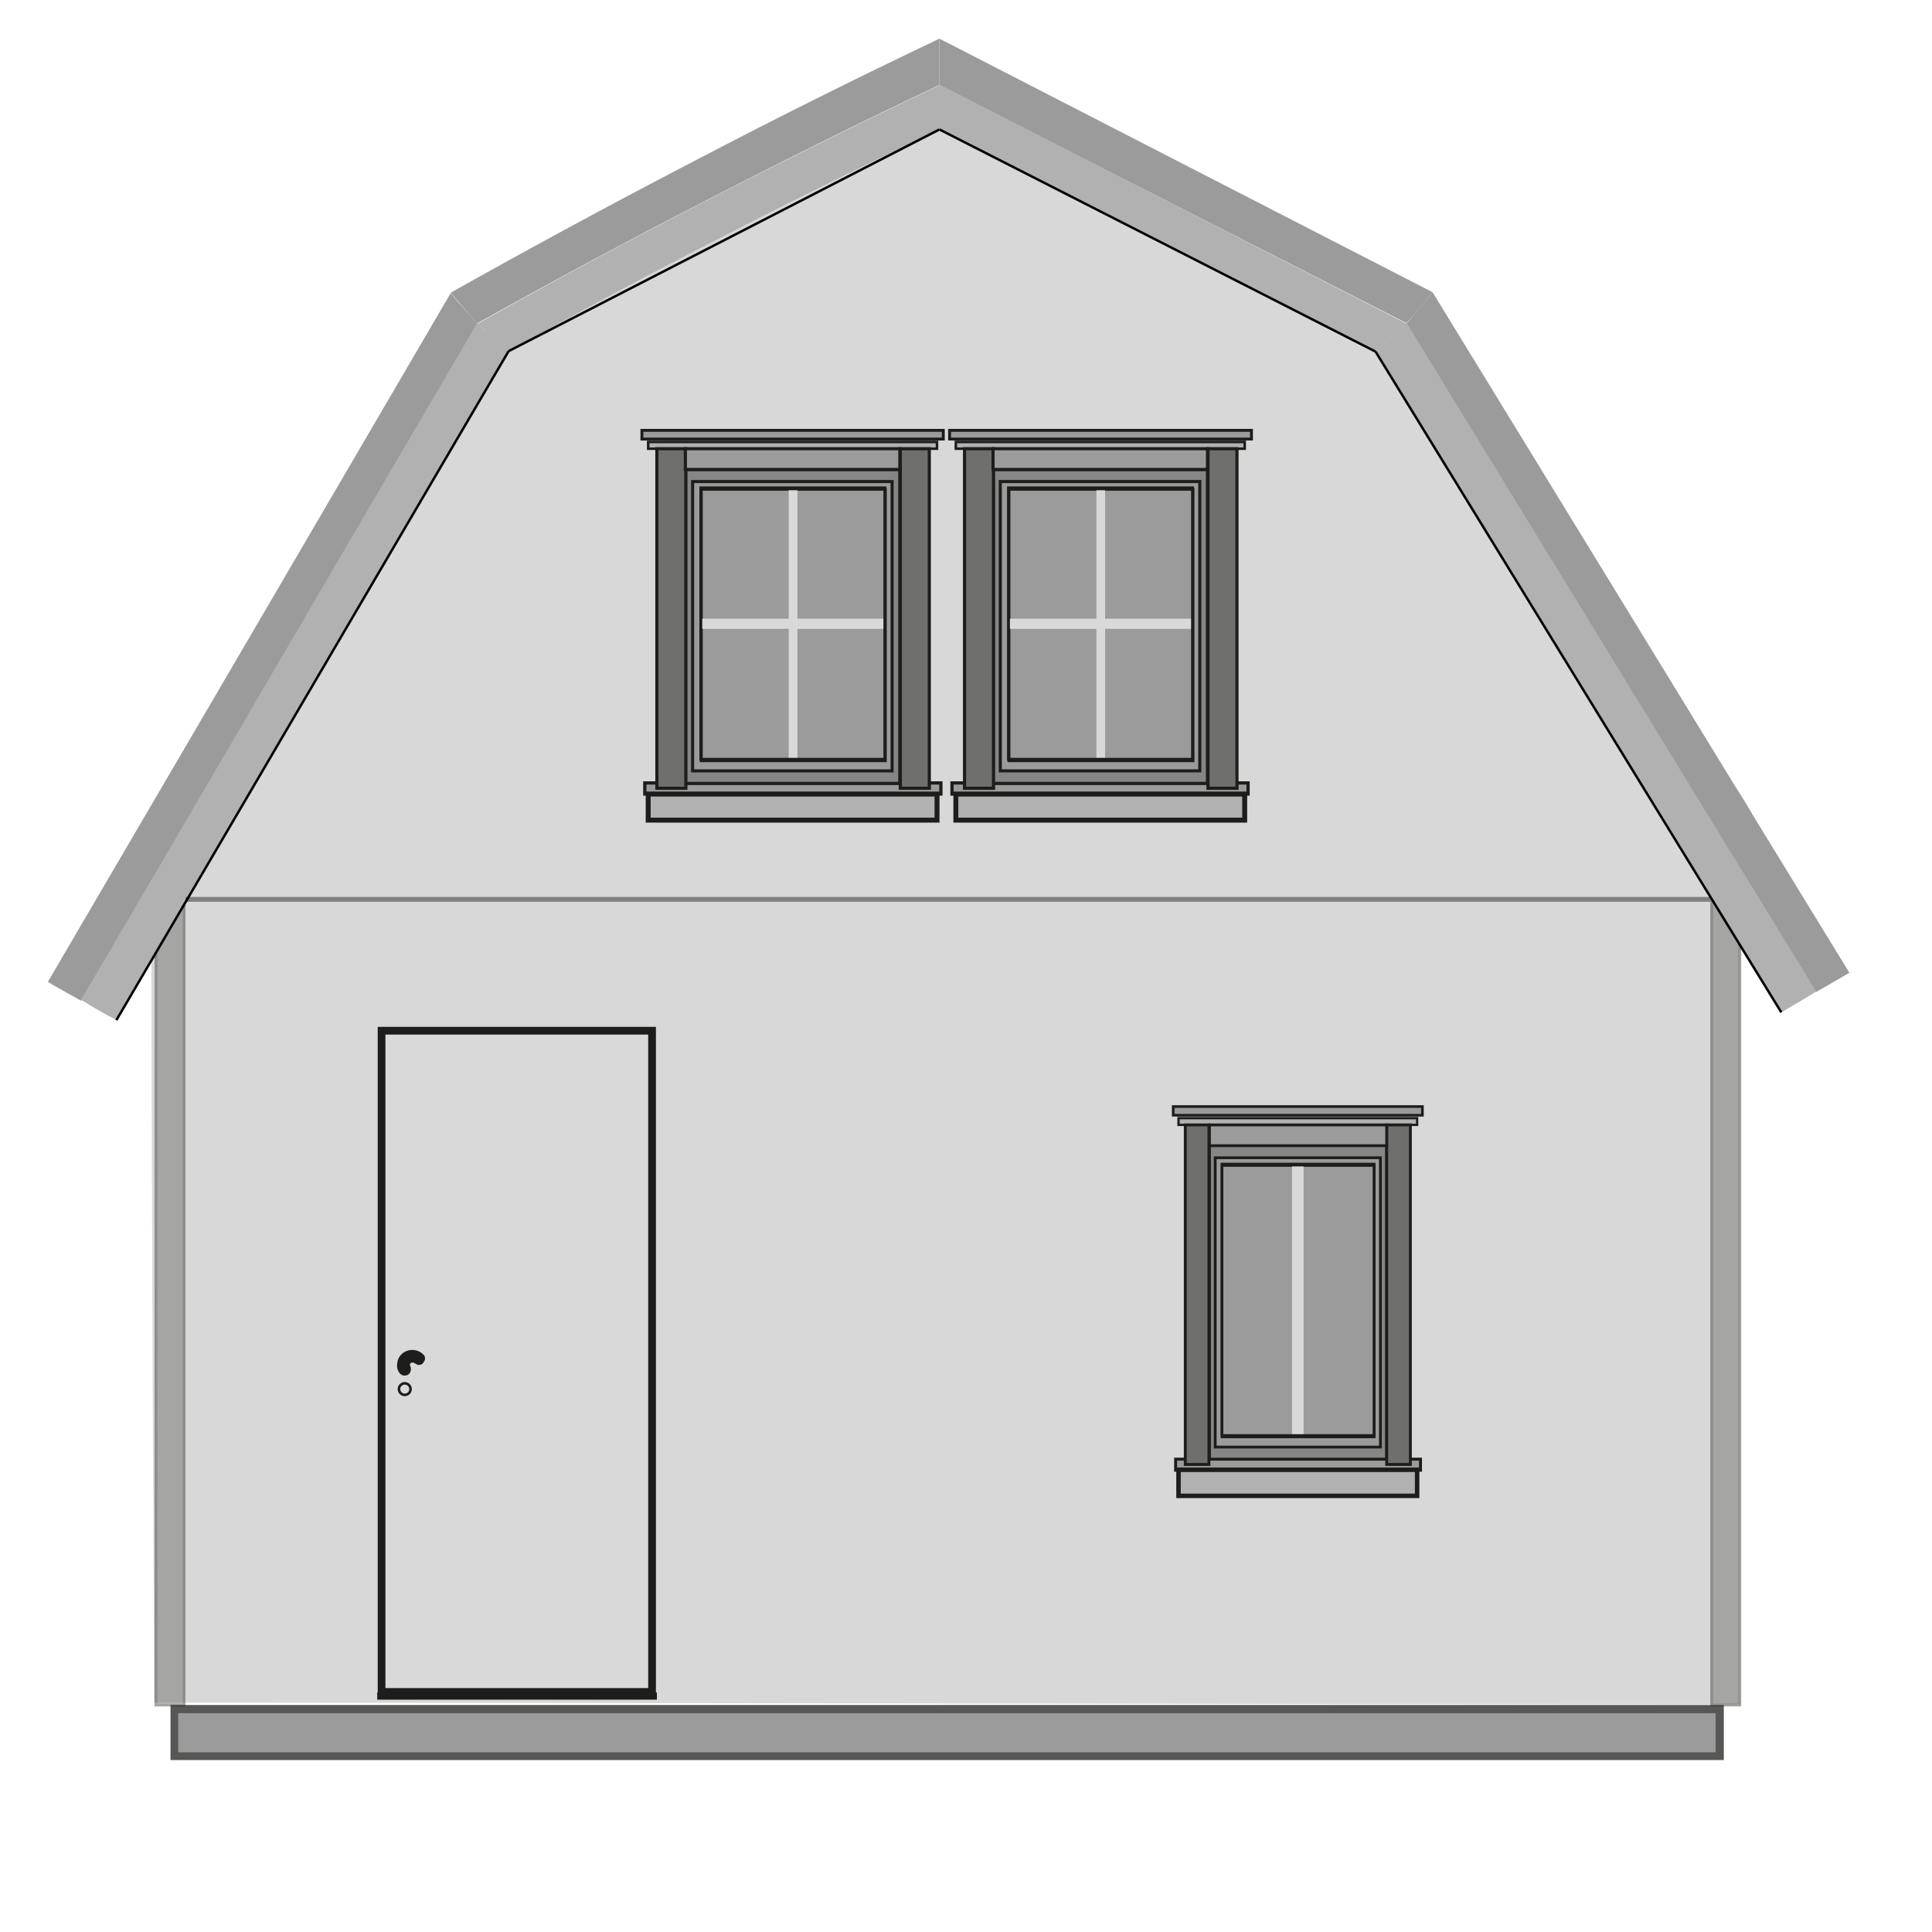
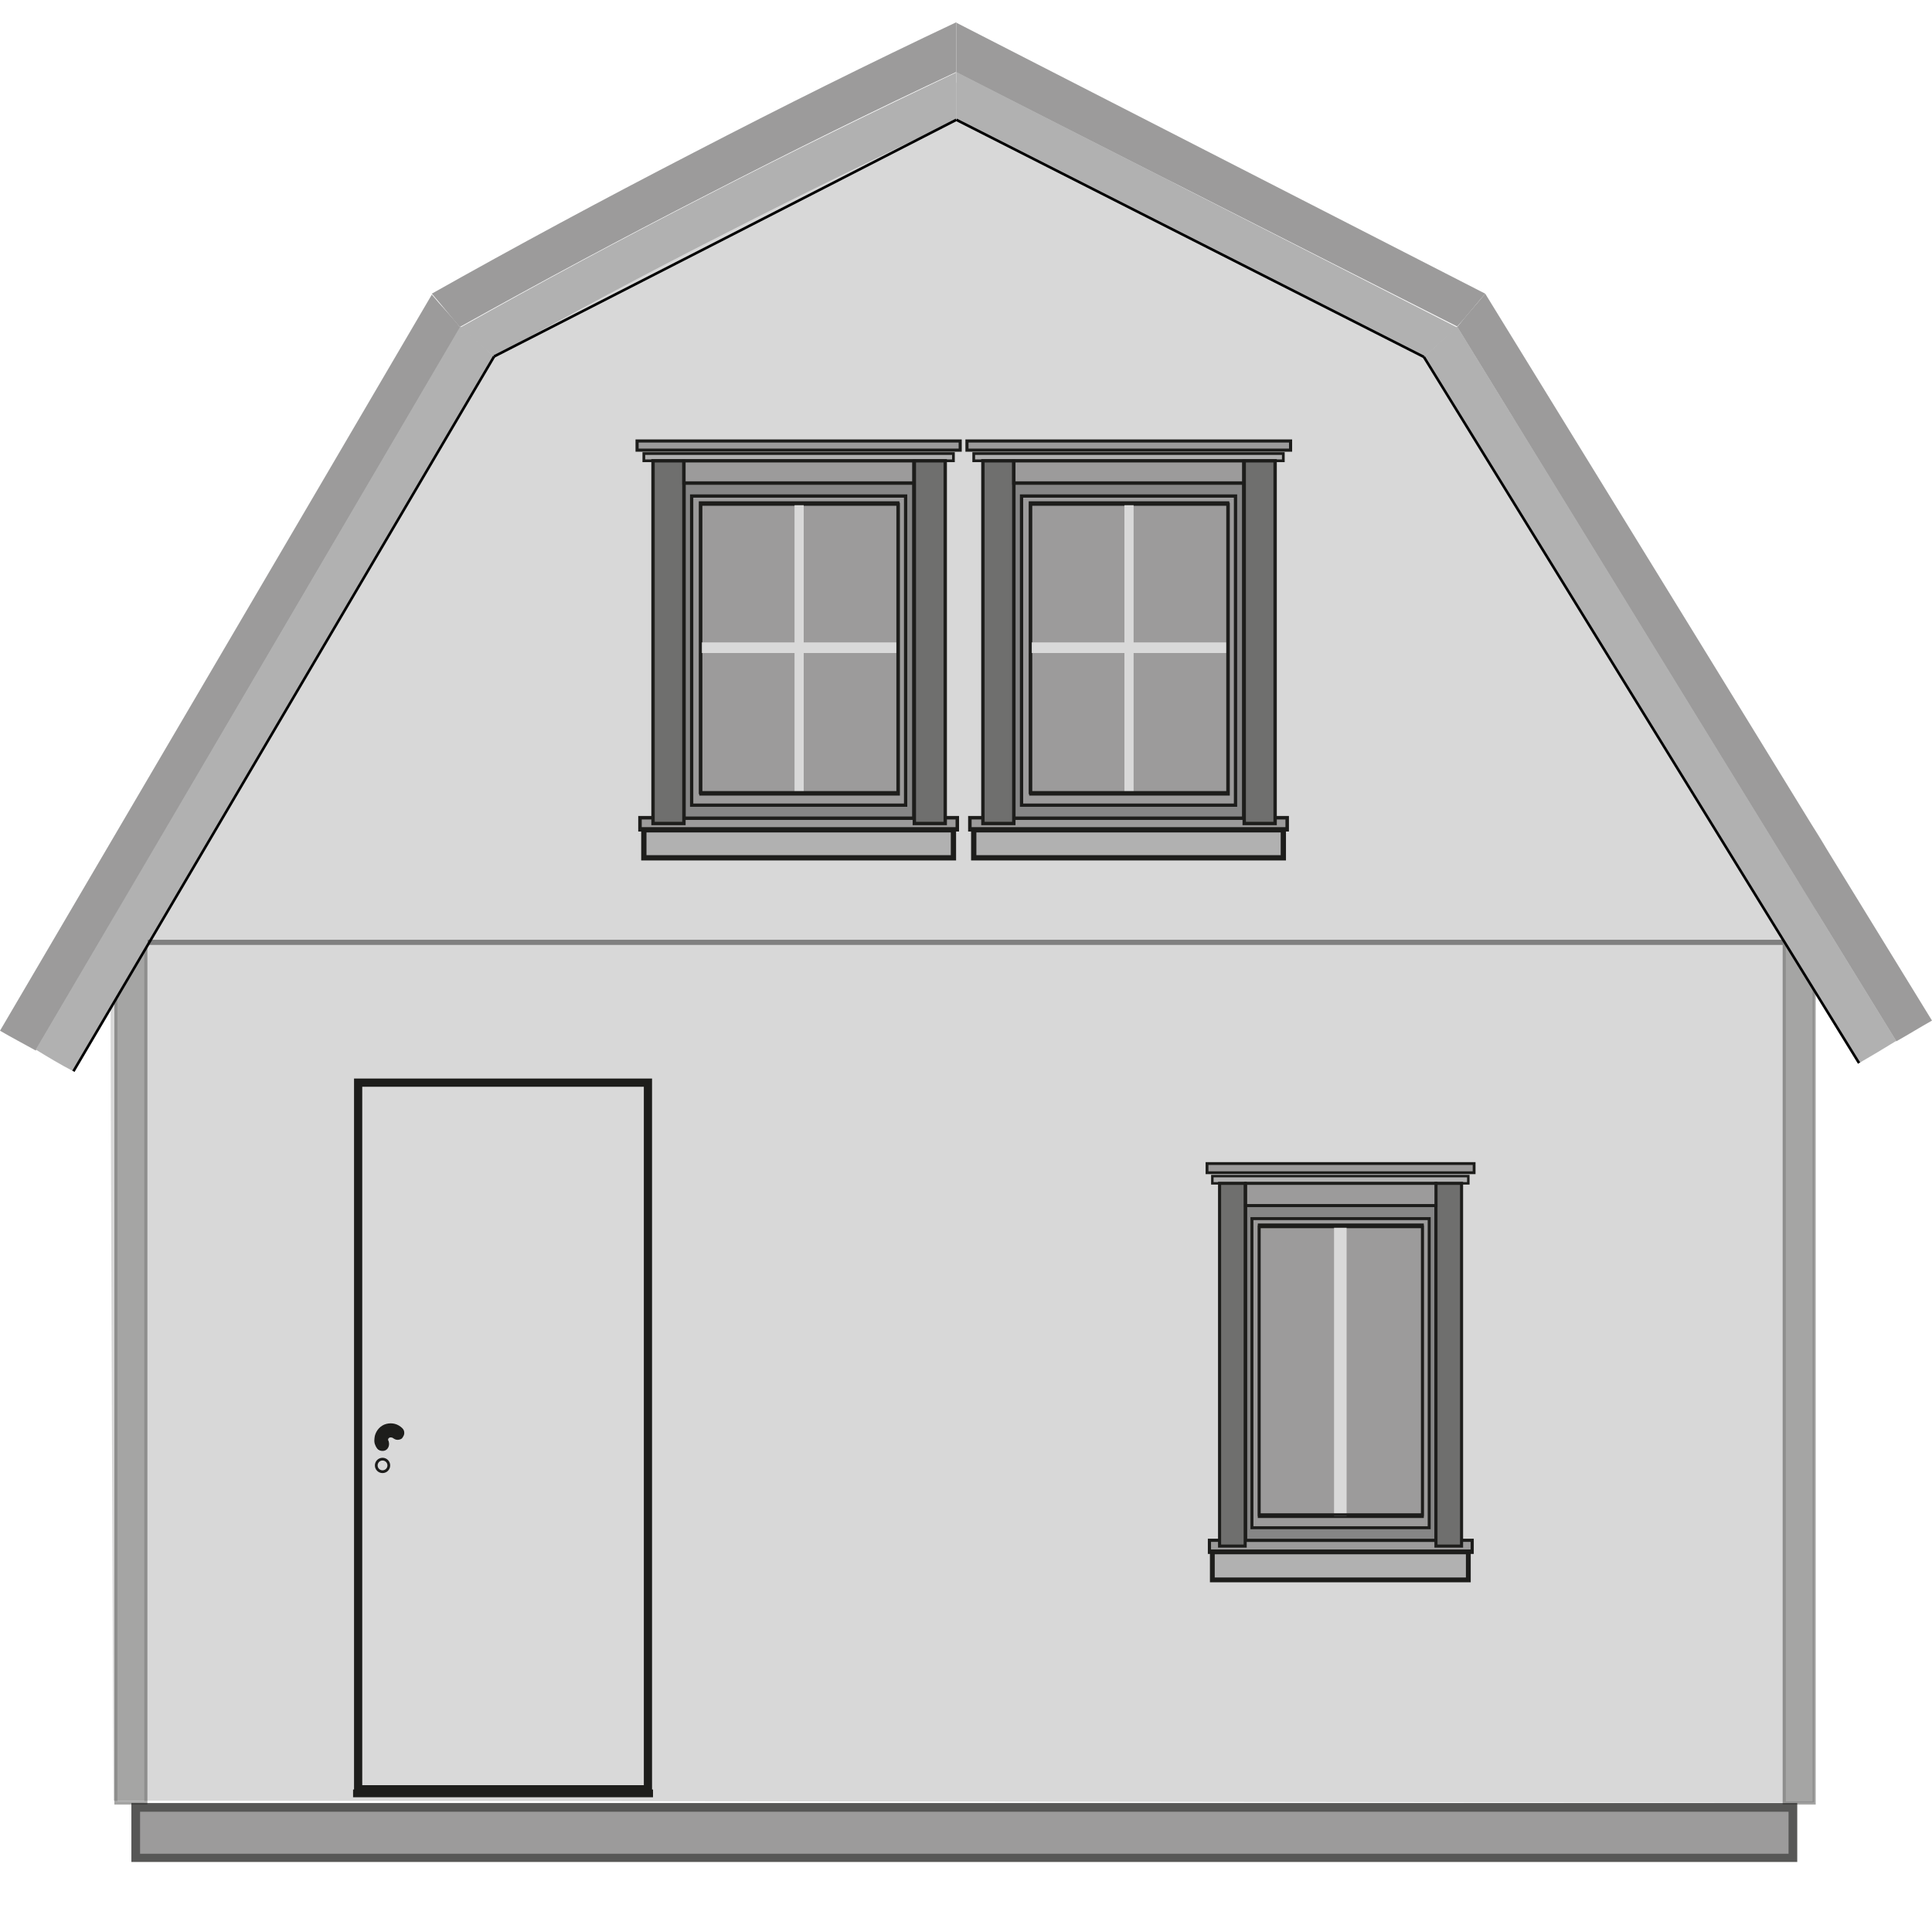
<svg xmlns="http://www.w3.org/2000/svg" version="1.1" id="Слой_1" x="0px" y="0px" viewBox="0 0 400 400" style="enable-background:new 0 0 400 400;" xml:space="preserve">
  <style type="text/css">
	.st0{fill:#9C9B9B;}
	.st1{fill:#575756;}
	.st2{fill:#D8D8D8;}
- 	.st3{opacity:0.4;fill:#575756;stroke:#1D1D1B;stroke-width:0.599;stroke-miterlimit:10;enable-background:new    ;}
- 	.st4{fill:#9C9B9B;stroke:#1D1D1B;stroke-width:0.674;stroke-miterlimit:10;}
- 	.st5{fill:#B1B1B1;stroke:#1D1D1B;stroke-width:1.023;stroke-miterlimit:10;}
- 	.st6{fill:#B1B1B1;stroke:#1D1D1B;stroke-width:0.526;stroke-miterlimit:10;}
- 	.st7{fill:#868686;stroke:#1D1D1B;stroke-width:0.657;stroke-miterlimit:10;}
- 	.st8{fill:#6F6F6E;stroke:#1D1D1B;stroke-width:0.657;stroke-miterlimit:10;}
- 	.st9{fill:#9C9B9B;stroke:#1D1D1B;stroke-width:0.647;stroke-miterlimit:10;}
- 	.st10{fill:#9C9B9B;stroke:#1D1D1B;stroke-width:0.635;stroke-miterlimit:10;}
- 	.st11{fill:#9C9B9B;stroke:#1D1D1B;stroke-width:0.591;stroke-miterlimit:10;}
+ 	.st3{opacity:0.4;fill:#575756;stroke:#1D1D1B;stroke-width:0.641;stroke-miterlimit:10;enable-background:new    ;}
+ 	.st4{fill:#9C9B9B;stroke:#1D1D1B;stroke-width:0.722;stroke-miterlimit:10;}
+ 	.st5{fill:#B1B1B1;stroke:#1D1D1B;stroke-width:1.095;stroke-miterlimit:10;}
+ 	.st6{fill:#B1B1B1;stroke:#1D1D1B;stroke-width:0.563;stroke-miterlimit:10;}
+ 	.st7{fill:#868686;stroke:#1D1D1B;stroke-width:0.703;stroke-miterlimit:10;}
+ 	.st8{fill:#6F6F6E;stroke:#1D1D1B;stroke-width:0.703;stroke-miterlimit:10;}
+ 	.st9{fill:#9C9B9B;stroke:#1D1D1B;stroke-width:0.692;stroke-miterlimit:10;}
+ 	.st10{fill:#9C9B9B;stroke:#1D1D1B;stroke-width:0.68;stroke-miterlimit:10;}
+ 	.st11{fill:#9C9B9B;stroke:#1D1D1B;stroke-width:0.632;stroke-miterlimit:10;}
	.st12{fill:#D9D9D9;}
- 	.st13{fill:none;stroke:#1D1D1B;stroke-width:0.591;stroke-miterlimit:10;}
- 	.st14{fill:#9C9B9B;stroke:#1D1D1B;stroke-width:0.601;stroke-miterlimit:10;}
- 	.st15{fill:#9C9B9B;stroke:#1D1D1B;stroke-width:0.613;stroke-miterlimit:10;}
- 	.st16{fill:#B1B1B1;stroke:#1D1D1B;stroke-width:0.93;stroke-miterlimit:10;}
- 	.st17{fill:#B1B1B1;stroke:#1D1D1B;stroke-width:0.478;stroke-miterlimit:10;}
- 	.st18{fill:#868686;stroke:#1D1D1B;stroke-width:0.597;stroke-miterlimit:10;}
- 	.st19{fill:#6F6F6E;stroke:#1D1D1B;stroke-width:0.597;stroke-miterlimit:10;}
- 	.st20{fill:#9C9B9B;stroke:#1D1D1B;stroke-width:0.588;stroke-miterlimit:10;}
- 	.st21{fill:#9C9B9B;stroke:#1D1D1B;stroke-width:0.577;stroke-miterlimit:10;}
- 	.st22{fill:#9C9B9B;stroke:#1D1D1B;stroke-width:0.537;stroke-miterlimit:10;}
- 	.st23{fill:none;stroke:#1D1D1B;stroke-width:0.537;stroke-miterlimit:10;}
- 	.st24{fill:#9C9B9B;stroke:#1D1D1B;stroke-width:0.546;stroke-miterlimit:10;}
+ 	.st13{fill:none;stroke:#1D1D1B;stroke-width:0.632;stroke-miterlimit:10;}
+ 	.st14{fill:#9C9B9B;stroke:#1D1D1B;stroke-width:0.643;stroke-miterlimit:10;}
+ 	.st15{fill:#9C9B9B;stroke:#1D1D1B;stroke-width:0.656;stroke-miterlimit:10;}
+ 	.st16{fill:#B1B1B1;stroke:#1D1D1B;stroke-width:0.996;stroke-miterlimit:10;}
+ 	.st17{fill:#B1B1B1;stroke:#1D1D1B;stroke-width:0.511;stroke-miterlimit:10;}
+ 	.st18{fill:#868686;stroke:#1D1D1B;stroke-width:0.639;stroke-miterlimit:10;}
+ 	.st19{fill:#6F6F6E;stroke:#1D1D1B;stroke-width:0.639;stroke-miterlimit:10;}
+ 	.st20{fill:#9C9B9B;stroke:#1D1D1B;stroke-width:0.629;stroke-miterlimit:10;}
+ 	.st21{fill:#9C9B9B;stroke:#1D1D1B;stroke-width:0.618;stroke-miterlimit:10;}
+ 	.st22{fill:#9C9B9B;stroke:#1D1D1B;stroke-width:0.575;stroke-miterlimit:10;}
+ 	.st23{fill:none;stroke:#1D1D1B;stroke-width:0.575;stroke-miterlimit:10;}
+ 	.st24{fill:#9C9B9B;stroke:#1D1D1B;stroke-width:0.585;stroke-miterlimit:10;}
	.st25{fill:#1D1D1B;}
- 	.st26{fill:none;stroke:#1D1D1B;stroke-width:0.532;stroke-miterlimit:10;}
- 	.st27{display:none;fill:none;stroke:#9C9B9B;stroke-width:0.532;stroke-miterlimit:10;}
- 	.st28{fill:#B1B1B1;}
- 	.st29{fill:none;stroke:#000000;stroke-width:0.5;stroke-miterlimit:10;}
- 	.st30{opacity:0.41;fill:none;stroke:#000000;stroke-miterlimit:10;enable-background:new    ;}
+ 	.st26{fill:none;stroke:#1D1D1B;stroke-width:0.57;stroke-miterlimit:10;}
+ 	.st27{fill:#B1B1B1;}
+ 	.st28{fill:none;stroke:#000000;stroke-width:0.535;stroke-miterlimit:10;}
+ 	.st29{opacity:0.41;fill:none;stroke:#000000;stroke-width:1.07;stroke-miterlimit:10;enable-background:new    ;}
</style>
  <g>
-     <rect x="36.1" y="353.9" class="st0" width="320" height="9.7" />
-     <path class="st1" d="M355.2,354.7v8.1H36.9v-8.1H355.2 M356.9,353H35.3v11.4h321.6V353L356.9,353z" />
-   </g>
-   <g>
+     <g>
+       <rect x="28.1" y="374.3" class="st0" width="343.2" height="10.4" />
+       <path class="st1" d="M370.3,375.1v8.7H29v-8.7H370.3 M372.1,373.3H27.2v12.2h344.9V373.3L372.1,373.3z" />
+     </g>
    <g>
      <g>
-         <path id="SVGID_1_" class="st2" d="M27.8,175.8c20.3-21.6,33.6-40.9,42.1-54.7C83.6,98.9,85,90.6,98.7,77.6     c13.9-13.2,32.2-23.3,42.5-29.1c12.5-7,12.9-5.9,23.9-12.5c17.4-10.5,21.3-16.1,30.7-16.5c4-0.2,7.4,0.7,23.5,9.6     c20.1,11.1,34.9,20.7,35.9,21.4c23.2,15.3,34.7,22.9,35.3,23.3c23.7,19.8,38.2,44.2,43.5,53.1c10.3,17.2,9.9,22.4,17.9,28.3     c0,0,8.3,6.1,12.2,16.4c0.1,0.4,0.5,1.3,0.1,2.1c-0.6,1-2.3,1.2-3,1.2c-0.4,0.1-0.8,0-1,0c0,59.3,0,118.7,0,178     c-109.4-0.1-218.9-0.3-328.3-0.4c-0.5-107.4-0.7-175-0.5-176.7c0-0.1,0.2-0.7-0.1-1C30.8,174.4,29.1,175.1,27.8,175.8z" />
+         <g>
+           <path id="SVGID_1_" class="st2" d="M19.2,184c21.8-23.1,36-43.7,45.1-58.4C79,101.8,80.5,92.9,95.2,79.1      C110.1,65,129.8,54.2,140.8,48c13.4-7.5,13.8-6.3,25.6-13.4c18.7-11.2,22.8-17.2,32.9-17.6c4.3-0.2,7.9,0.7,25.2,10.3      c21.6,11.9,37.4,22.1,38.5,22.9c24.9,16.3,37.2,24.5,37.9,24.9c25.4,21.2,41,47.2,46.6,56.7c11,18.4,10.6,23.9,19.2,30.2      c0,0,8.9,6.5,13.1,17.5c0.1,0.4,0.5,1.4,0.1,2.2c-0.6,1.1-2.5,1.3-3.2,1.3c-0.4,0.1-0.9,0-1.1,0c0,63.4,0,126.8,0,190.2      c-117.3-0.1-234.7-0.3-352.1-0.4c-0.5-114.8-0.8-187-0.5-188.8c0-0.1,0.2-0.7-0.1-1.1C22.4,182.5,20.6,183.2,19.2,184z" />
+         </g>
      </g>
    </g>
+     <rect x="369.4" y="183.1" class="st3" width="6.2" height="190.2" />
+     <rect x="24" y="183.1" class="st3" width="6.2" height="190.2" />
+     <g id="окно1_4_">
+       <rect x="132.5" y="169.3" class="st4" width="65.7" height="2.5" />
+       <rect x="133.3" y="171.8" class="st5" width="64.1" height="5.8" />
+       <rect x="133.3" y="93.9" class="st6" width="64.1" height="1.5" />
+       <rect x="141.6" y="100" class="st7" width="47.6" height="69.4" />
+       <rect x="135.2" y="95.4" class="st8" width="6.4" height="75.1" />
+       <rect x="189.3" y="95.4" class="st8" width="6.4" height="75.1" />
+       <rect x="141.6" y="95.4" class="st9" width="47.6" height="4.6" />
+       <rect x="143.2" y="102.7" class="st10" width="44.3" height="64" />
+       <rect x="145.1" y="104.4" class="st11" width="40.9" height="60" />
+       <rect x="145.1" y="133" class="st12" width="40.9" height="2.2" />
+       <rect x="164.5" y="104.6" class="st12" width="1.9" height="59.7" />
+       <rect x="145" y="104.1" class="st13" width="40.9" height="60" />
+       <rect x="131.9" y="91.3" class="st14" width="66.9" height="1.9" />
+     </g>
+     <g id="окно1_1_">
+       <rect x="250.4" y="318.9" class="st15" width="54.4" height="2.5" />
+       <rect x="251" y="321.3" class="st16" width="53" height="5.8" />
+       <rect x="251" y="243.5" class="st17" width="53" height="1.5" />
+       <rect x="257.9" y="249.5" class="st18" width="39.4" height="69.4" />
+       <rect x="252.5" y="245" class="st19" width="5.3" height="75.1" />
+       <rect x="297.3" y="245" class="st19" width="5.3" height="75.1" />
+       <rect x="257.9" y="245" class="st20" width="39.4" height="4.6" />
+       <rect x="259.2" y="252.3" class="st21" width="36.7" height="64" />
+       <rect x="260.7" y="254" class="st22" width="33.8" height="60" />
+       <rect x="276.2" y="254.2" class="st12" width="2.6" height="59.7" />
+       <rect x="260.7" y="253.6" class="st23" width="33.8" height="60" />
+       <rect x="249.9" y="240.9" class="st24" width="55.3" height="1.9" />
+     </g>
+     <g id="окно1_5_">
+       <rect x="200.8" y="169.3" class="st4" width="65.7" height="2.5" />
+       <rect x="201.6" y="171.8" class="st5" width="64.1" height="5.8" />
+       <rect x="201.6" y="93.9" class="st6" width="64.1" height="1.5" />
+       <rect x="209.9" y="100" class="st7" width="47.6" height="69.4" />
+       <rect x="203.5" y="95.4" class="st8" width="6.4" height="75.1" />
+       <rect x="257.6" y="95.4" class="st8" width="6.4" height="75.1" />
+       <rect x="209.9" y="95.4" class="st9" width="47.6" height="4.6" />
+       <rect x="211.5" y="102.7" class="st10" width="44.3" height="64" />
+       <rect x="213.4" y="104.4" class="st11" width="40.9" height="60" />
+       <rect x="213.4" y="133" class="st12" width="40.9" height="2.2" />
+       <rect x="232.8" y="104.6" class="st12" width="1.9" height="59.7" />
+       <rect x="213.3" y="104.1" class="st13" width="40.9" height="60" />
+       <rect x="200.2" y="91.3" class="st14" width="67" height="1.9" />
+     </g>
+     <g>
+       <rect x="74.2" y="224.2" class="st12" width="60.1" height="146.3" />
+       <path class="st25" d="M133.3,225v144.6H75V225H133.3 M135,223.3h-1.7H75h-1.7v1.7v144.6v1.7H75h58.3h1.7v-1.7V225L135,223.3    L135,223.3z" />
+     </g>
+     <rect x="73.1" y="370.5" class="st25" width="62.1" height="1.6" />
+     <g>
+       <g>
+         <path class="st25" d="M79.2,300.4c1.8,0,1.8-2.9,0-2.9C77.4,297.6,77.4,300.4,79.2,300.4L79.2,300.4z" />
+       </g>
+     </g>
+     <g>
+       <g>
+         <path class="st25" d="M80.4,298.4c-0.1-0.1-0.1-0.3-0.1-0.4C80.3,298.1,80.3,298.2,80.4,298.4c-0.1-0.2-0.1-0.4,0-0.6     c0,0.1,0,0.2-0.1,0.4c0-0.2,0.1-0.3,0.1-0.5c0,0.1-0.1,0.2-0.1,0.3c0.1-0.2,0.2-0.3,0.3-0.4c-0.1,0.1-0.1,0.2-0.2,0.3     c0.1-0.1,0.2-0.2,0.3-0.3c-0.1,0.1-0.2,0.1-0.3,0.2c0.1-0.1,0.2-0.2,0.4-0.2c-0.1,0-0.2,0.1-0.3,0.1c0.2-0.1,0.3-0.1,0.5-0.1     c-0.1,0-0.2,0-0.3,0c0.2,0,0.3,0,0.5,0c-0.1,0-0.2,0-0.3,0c0.2,0,0.4,0.1,0.5,0.1c-0.1,0-0.2-0.1-0.3-0.1     c0.2,0.1,0.3,0.1,0.4,0.2c-0.1-0.1-0.2-0.1-0.3-0.2l0.1,0.1c0.3,0.2,0.6,0.4,1,0.4c0.3,0,0.8-0.1,1-0.4c0.2-0.3,0.4-0.6,0.4-1     c0-0.4-0.1-0.7-0.4-1c-0.9-0.9-2.1-1.2-3.3-0.9c-1.2,0.3-2.1,1.3-2.4,2.5c-0.1,0.6-0.2,1.3,0.1,1.9c0.1,0.3,0.3,0.6,0.6,0.9     c0.3,0.2,0.8,0.2,1.1,0.1c0.3-0.1,0.6-0.3,0.9-0.6C80.4,299.2,80.5,298.7,80.4,298.4L80.4,298.4z" />
+       </g>
+     </g>
+     <ellipse class="st26" cx="79.2" cy="303.4" rx="1.3" ry="1.3" />
+     <g>
+       <path class="st0" d="M301.7,67.6C267.1,50.1,232.5,32.5,198,15c0-3.4,0-6.8,0-10.3c36.5,18.7,73,37.4,109.5,56.1    C305.6,63,303.7,65.4,301.7,67.6z" />
+       <path class="st0" d="M392.6,215.6C362.3,166.4,332,117,301.7,67.7c1.9-2.4,3.9-4.6,5.8-6.9c30.9,50.2,61.7,100.3,92.5,150.5    C397.5,212.7,395.1,214.2,392.6,215.6z" />
+       <path class="st27" d="M294.8,73.9c-32.3-16.3-64.6-32.8-96.8-49.1c0-3.3,0-6.6,0-9.9c34.5,17.6,69.2,35.3,103.7,52.9    C299.4,69.8,297.2,71.9,294.8,73.9z" />
+       <path class="st27" d="M384.9,220.1c-30-48.7-60.1-97.4-90.1-146.2c2.3-2.1,4.6-4.2,6.9-6.3c30.3,49.3,60.6,98.6,90.9,147.9    C390,217.1,387.5,218.6,384.9,220.1z" />
+       <line class="st28" x1="198" y1="24.8" x2="294.8" y2="73.9" />
+       <line class="st28" x1="384.9" y1="220.1" x2="294.8" y2="73.9" />
+     </g>
+     <g>
+       <path class="st0" d="M95.2,67.7c16.5-9.2,33.6-18.4,51.4-27.5c17.5-9,34.5-17.4,51.4-25.3c0-3.4,0-6.8,0-10.3    c-17.8,8.4-35.9,17.4-54.4,27c-18.8,9.7-36.8,19.4-54.2,29.2C91.4,63.1,93.3,65.5,95.2,67.7z" />
+       <path class="st0" d="M7.4,217.5C36.8,167.6,66,117.7,95.3,67.8c-1.9-2.4-4-4.5-5.9-6.8C59.6,111.9,29.8,162.6,0,213.4    C2.4,214.8,4.9,216.1,7.4,217.5z" />
+       <path class="st27" d="M102.3,73.8c15.3-8.5,31.3-17.1,47.9-25.5c16.2-8.3,32.2-16.1,47.8-23.5c0-3.3,0-6.5,0-9.8    c-16.7,7.9-33.9,16.3-51.4,25.3c-17.8,9.1-34.9,18.3-51.3,27.5C97.6,69.8,99.9,71.9,102.3,73.8z" />
+       <path class="st27" d="M15.2,221.8c29.1-49.4,58-98.6,87.1-148c-2.3-2.1-4.7-4.1-7-6.2C66,117.5,36.8,167.4,7.4,217.3    C10,218.9,12.5,220.4,15.2,221.8z" />
+       <path class="st28" d="M198,24.8c-31.8,16.3-63.8,32.7-95.7,49" />
+       <line class="st28" x1="15.2" y1="221.8" x2="102.3" y2="73.8" />
+     </g>
+     <line class="st29" x1="30.6" y1="195.1" x2="369.1" y2="195.1" />
  </g>
-   <rect x="354.4" y="175" class="st3" width="5.8" height="178" />
-   <rect x="32.3" y="175" class="st3" width="5.8" height="178" />
-   <g id="окно1_4_">
-     <rect x="133.5" y="162.1" class="st4" width="61.3" height="2.3" />
-     <rect x="134.2" y="164.4" class="st5" width="59.8" height="5.4" />
-     <rect x="134.2" y="91.5" class="st6" width="59.8" height="1.4" />
-     <rect x="141.9" y="97.2" class="st7" width="44.4" height="65" />
-     <rect x="136" y="92.9" class="st8" width="6" height="70.3" />
-     <rect x="186.4" y="92.9" class="st8" width="6" height="70.3" />
-     <rect x="141.9" y="92.9" class="st9" width="44.4" height="4.3" />
-     <rect x="143.4" y="99.7" class="st10" width="41.3" height="59.9" />
-     <rect x="145.2" y="101.3" class="st11" width="38.1" height="56.2" />
-     <rect x="145.2" y="128.1" class="st12" width="38.1" height="2.1" />
-     <rect x="163.3" y="101.5" class="st12" width="1.8" height="55.9" />
-     <rect x="145.1" y="101" class="st13" width="38.1" height="56.2" />
-     <rect x="132.9" y="89.1" class="st14" width="62.4" height="1.8" />
-   </g>
-   <g id="окно1_6_">
-     <rect x="243.4" y="302.1" class="st15" width="50.7" height="2.3" />
-     <rect x="244" y="304.3" class="st16" width="49.4" height="5.4" />
-     <rect x="244" y="231.5" class="st17" width="49.4" height="1.4" />
-     <rect x="250.4" y="237.1" class="st18" width="36.7" height="65" />
-     <rect x="245.4" y="232.9" class="st19" width="4.9" height="70.3" />
-     <rect x="287.1" y="232.9" class="st19" width="4.9" height="70.3" />
-     <rect x="250.4" y="232.9" class="st20" width="36.7" height="4.3" />
-     <rect x="251.6" y="239.7" class="st21" width="34.2" height="59.9" />
-     <rect x="253" y="241.3" class="st22" width="31.5" height="56.2" />
-     <rect x="267.5" y="241.5" class="st12" width="2.4" height="55.9" />
-     <rect x="253" y="241" class="st23" width="31.5" height="56.2" />
-     <rect x="242.9" y="229.1" class="st24" width="51.6" height="1.8" />
-   </g>
-   <g id="окно1_5_">
-     <rect x="197.1" y="162.1" class="st4" width="61.3" height="2.3" />
-     <rect x="197.9" y="164.4" class="st5" width="59.8" height="5.4" />
-     <rect x="197.9" y="91.5" class="st6" width="59.8" height="1.4" />
-     <rect x="205.6" y="97.2" class="st7" width="44.4" height="65" />
-     <rect x="199.7" y="92.9" class="st8" width="6" height="70.3" />
-     <rect x="250.1" y="92.9" class="st8" width="6" height="70.3" />
-     <rect x="205.6" y="92.9" class="st9" width="44.4" height="4.3" />
-     <rect x="207.1" y="99.7" class="st10" width="41.3" height="59.9" />
-     <rect x="208.9" y="101.3" class="st11" width="38.1" height="56.2" />
-     <rect x="208.9" y="128.1" class="st12" width="38.1" height="2.1" />
-     <rect x="227" y="101.5" class="st12" width="1.8" height="55.9" />
-     <rect x="208.8" y="101" class="st13" width="38.1" height="56.2" />
-     <rect x="196.6" y="89.1" class="st14" width="62.5" height="1.8" />
-   </g>
-   <g>
-     <rect x="79.1" y="213.4" class="st12" width="56" height="136.9" />
-     <path class="st25" d="M134.2,214.2v135.3H79.8V214.2H134.2 M135.8,212.6h-1.6H79.8h-1.6v1.6v135.3v1.6h1.6h54.4h1.6v-1.6V214.2   L135.8,212.6L135.8,212.6z" />
-   </g>
-   <rect x="78.1" y="350.4" class="st25" width="57.9" height="1.5" />
-   <g>
-     <g>
-       <path class="st25" d="M83.8,284.8c1.7,0,1.7-2.7,0-2.7C82.1,282.1,82.1,284.8,83.8,284.8L83.8,284.8z" />
-     </g>
-   </g>
-   <g>
-     <g>
-       <path class="st25" d="M84.9,282.9c-0.1-0.1-0.1-0.3-0.1-0.4C84.8,282.6,84.8,282.7,84.9,282.9c-0.1-0.2-0.1-0.4,0-0.6    c0,0.1,0,0.2-0.1,0.4c0-0.2,0.1-0.3,0.1-0.5c0,0.1-0.1,0.2-0.1,0.3c0.1-0.2,0.2-0.3,0.3-0.4c-0.1,0.1-0.1,0.2-0.2,0.3    c0.1-0.1,0.2-0.2,0.3-0.3c-0.1,0.1-0.2,0.1-0.3,0.2c0.1-0.1,0.2-0.2,0.4-0.2c-0.1,0-0.2,0.1-0.3,0.1c0.2-0.1,0.3-0.1,0.5-0.1    c-0.1,0-0.2,0-0.3,0c0.2,0,0.3,0,0.5,0c-0.1,0-0.2,0-0.3,0c0.2,0,0.4,0.1,0.5,0.1c-0.1,0-0.2-0.1-0.3-0.1c0.2,0.1,0.3,0.1,0.4,0.2    c-0.1-0.1-0.2-0.1-0.3-0.2l0.1,0.1c0.3,0.2,0.6,0.4,0.9,0.4s0.7-0.1,0.9-0.4c0.2-0.3,0.4-0.6,0.4-0.9c0-0.4-0.1-0.7-0.4-0.9    c-0.8-0.8-2-1.1-3.1-0.8c-1.1,0.3-2,1.2-2.2,2.3c-0.1,0.6-0.2,1.2,0.1,1.8c0.1,0.3,0.3,0.6,0.6,0.8c0.3,0.2,0.7,0.2,1,0.1    s0.6-0.3,0.8-0.6C84.9,283.6,85,283.2,84.9,282.9L84.9,282.9z" />
-     </g>
-   </g>
-   <circle class="st26" cx="83.8" cy="287.6" r="1.2" />
-   <line class="st27" x1="26.9" y1="174.3" x2="366.5" y2="174.3" />
-   <g>
-     <path class="st0" d="M291.2,66.9C259,50.5,226.7,34,194.5,17.6c0-3.2,0-6.4,0-9.6c34,17.5,68.1,35,102.1,52.5   C294.9,62.6,293.1,64.8,291.2,66.9z" />
-     <path class="st0" d="M376,205.4c-28.3-46.1-56.5-92.3-84.8-138.4c1.8-2.2,3.6-4.3,5.4-6.5c28.8,47,57.5,93.9,86.3,140.9   C380.6,202.7,378.3,204.1,376,205.4z" />
-     <path class="st28" d="M284.8,72.8c-30.1-15.3-60.2-30.7-90.3-46c0-3.1,0-6.2,0-9.3C226.7,34,259,50.5,291.2,67   C289.1,68.9,287,70.9,284.8,72.8z" />
-     <path class="st28" d="M368.8,209.6c-28-45.6-56-91.2-84-136.8c2.1-2,4.3-3.9,6.4-5.9c28.3,46.1,56.5,92.3,84.8,138.4   C373.6,206.8,371.2,208.2,368.8,209.6z" />
-     <line class="st29" x1="194.5" y1="26.8" x2="284.8" y2="72.8" />
-     <line class="st29" x1="368.8" y1="209.6" x2="284.8" y2="72.8" />
-   </g>
-   <g>
-     <path class="st0" d="M98.7,67c15.4-8.6,31.3-17.2,47.9-25.7c16.3-8.4,32.2-16.3,47.9-23.7c0-3.2,0-6.4,0-9.6   c-16.6,7.9-33.5,16.3-50.7,25.3c-17.5,9.1-34.3,18.2-50.5,27.3C95.1,62.7,96.9,64.9,98.7,67z" />
-     <path class="st0" d="M16.8,207.2c27.4-46.7,54.6-93.4,82-140.1c-1.8-2.2-3.7-4.2-5.5-6.4c-27.8,47.6-55.6,95.1-83.4,142.6   C12.1,204.6,14.5,205.9,16.8,207.2z" />
-     <path class="st28" d="M105.3,72.7c14.3-8,29.2-16,44.7-23.9c15.1-7.8,30-15.1,44.6-22c0-3.1,0-6.1,0-9.2   C179,25,163,32.9,146.7,41.3c-16.6,8.5-32.5,17.1-47.8,25.7C100.9,68.9,103.1,70.9,105.3,72.7z" />
-     <path class="st28" d="M24.1,211.2c27.1-46.2,54.1-92.3,81.2-138.5c-2.1-2-4.4-3.8-6.5-5.8c-27.4,46.7-54.6,93.4-82,140.1   C19.2,208.5,21.6,209.9,24.1,211.2z" />
-     <path class="st29" d="M194.5,26.8c-29.7,15.3-59.5,30.6-89.2,45.9" />
-     <line class="st29" x1="24.1" y1="211.2" x2="105.3" y2="72.7" />
-   </g>
-   <line class="st30" x1="38.4" y1="186.2" x2="354.1" y2="186.2" />
</svg>
